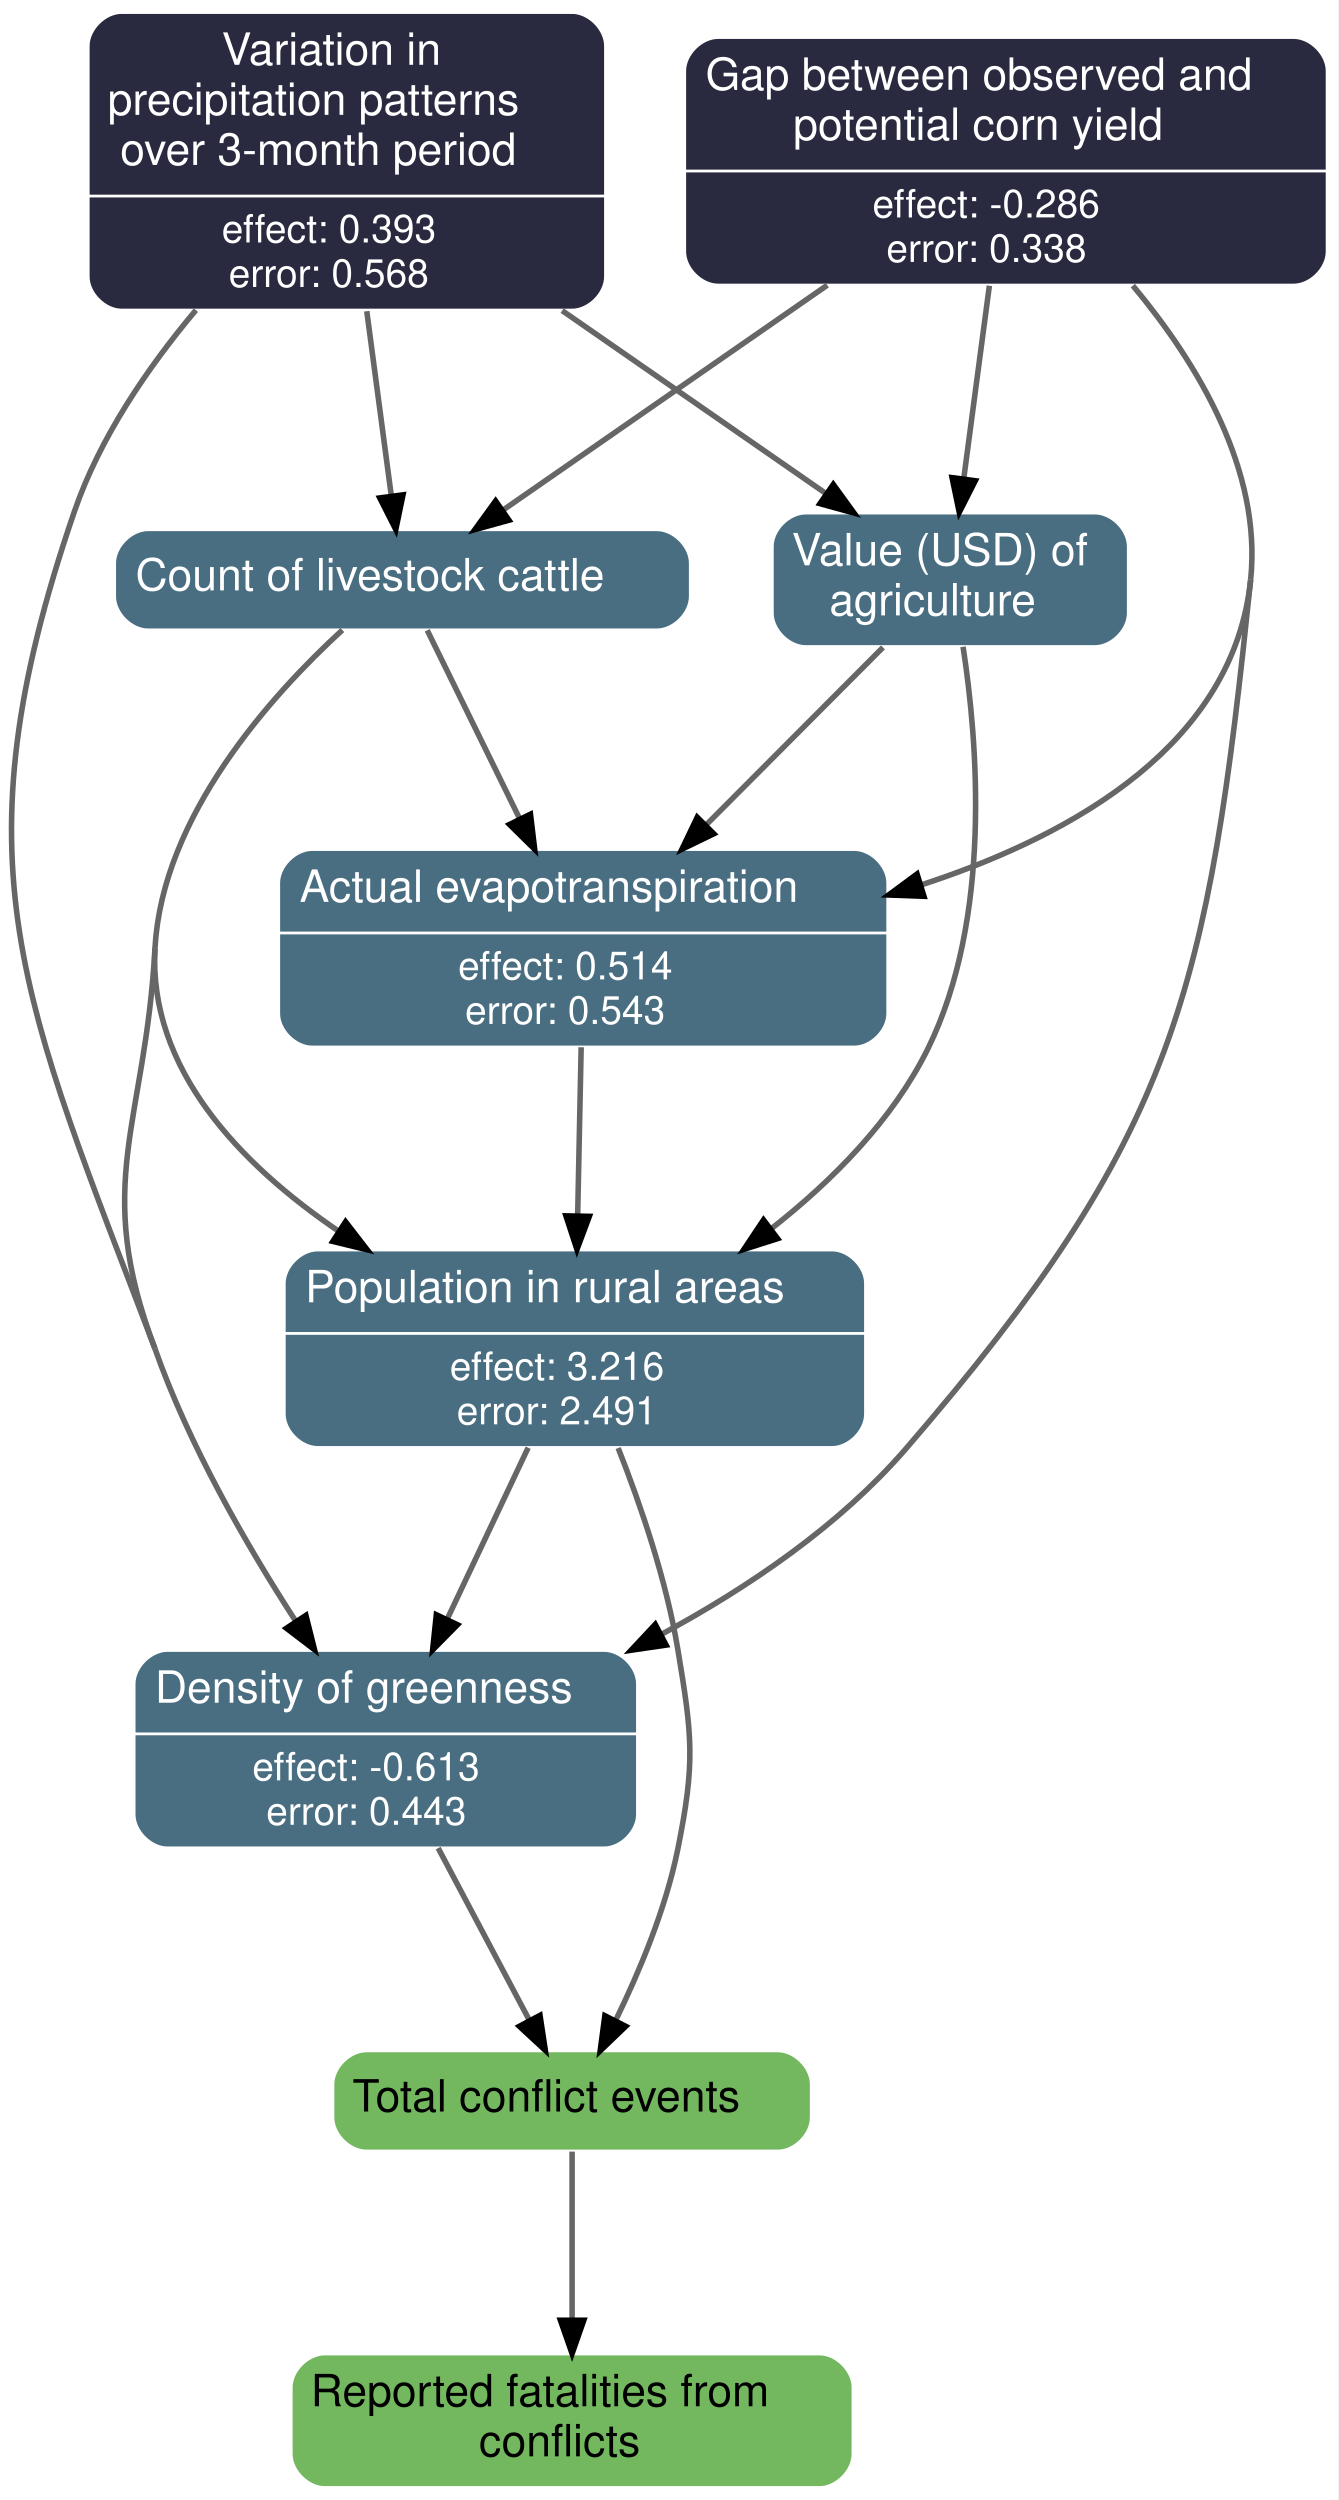
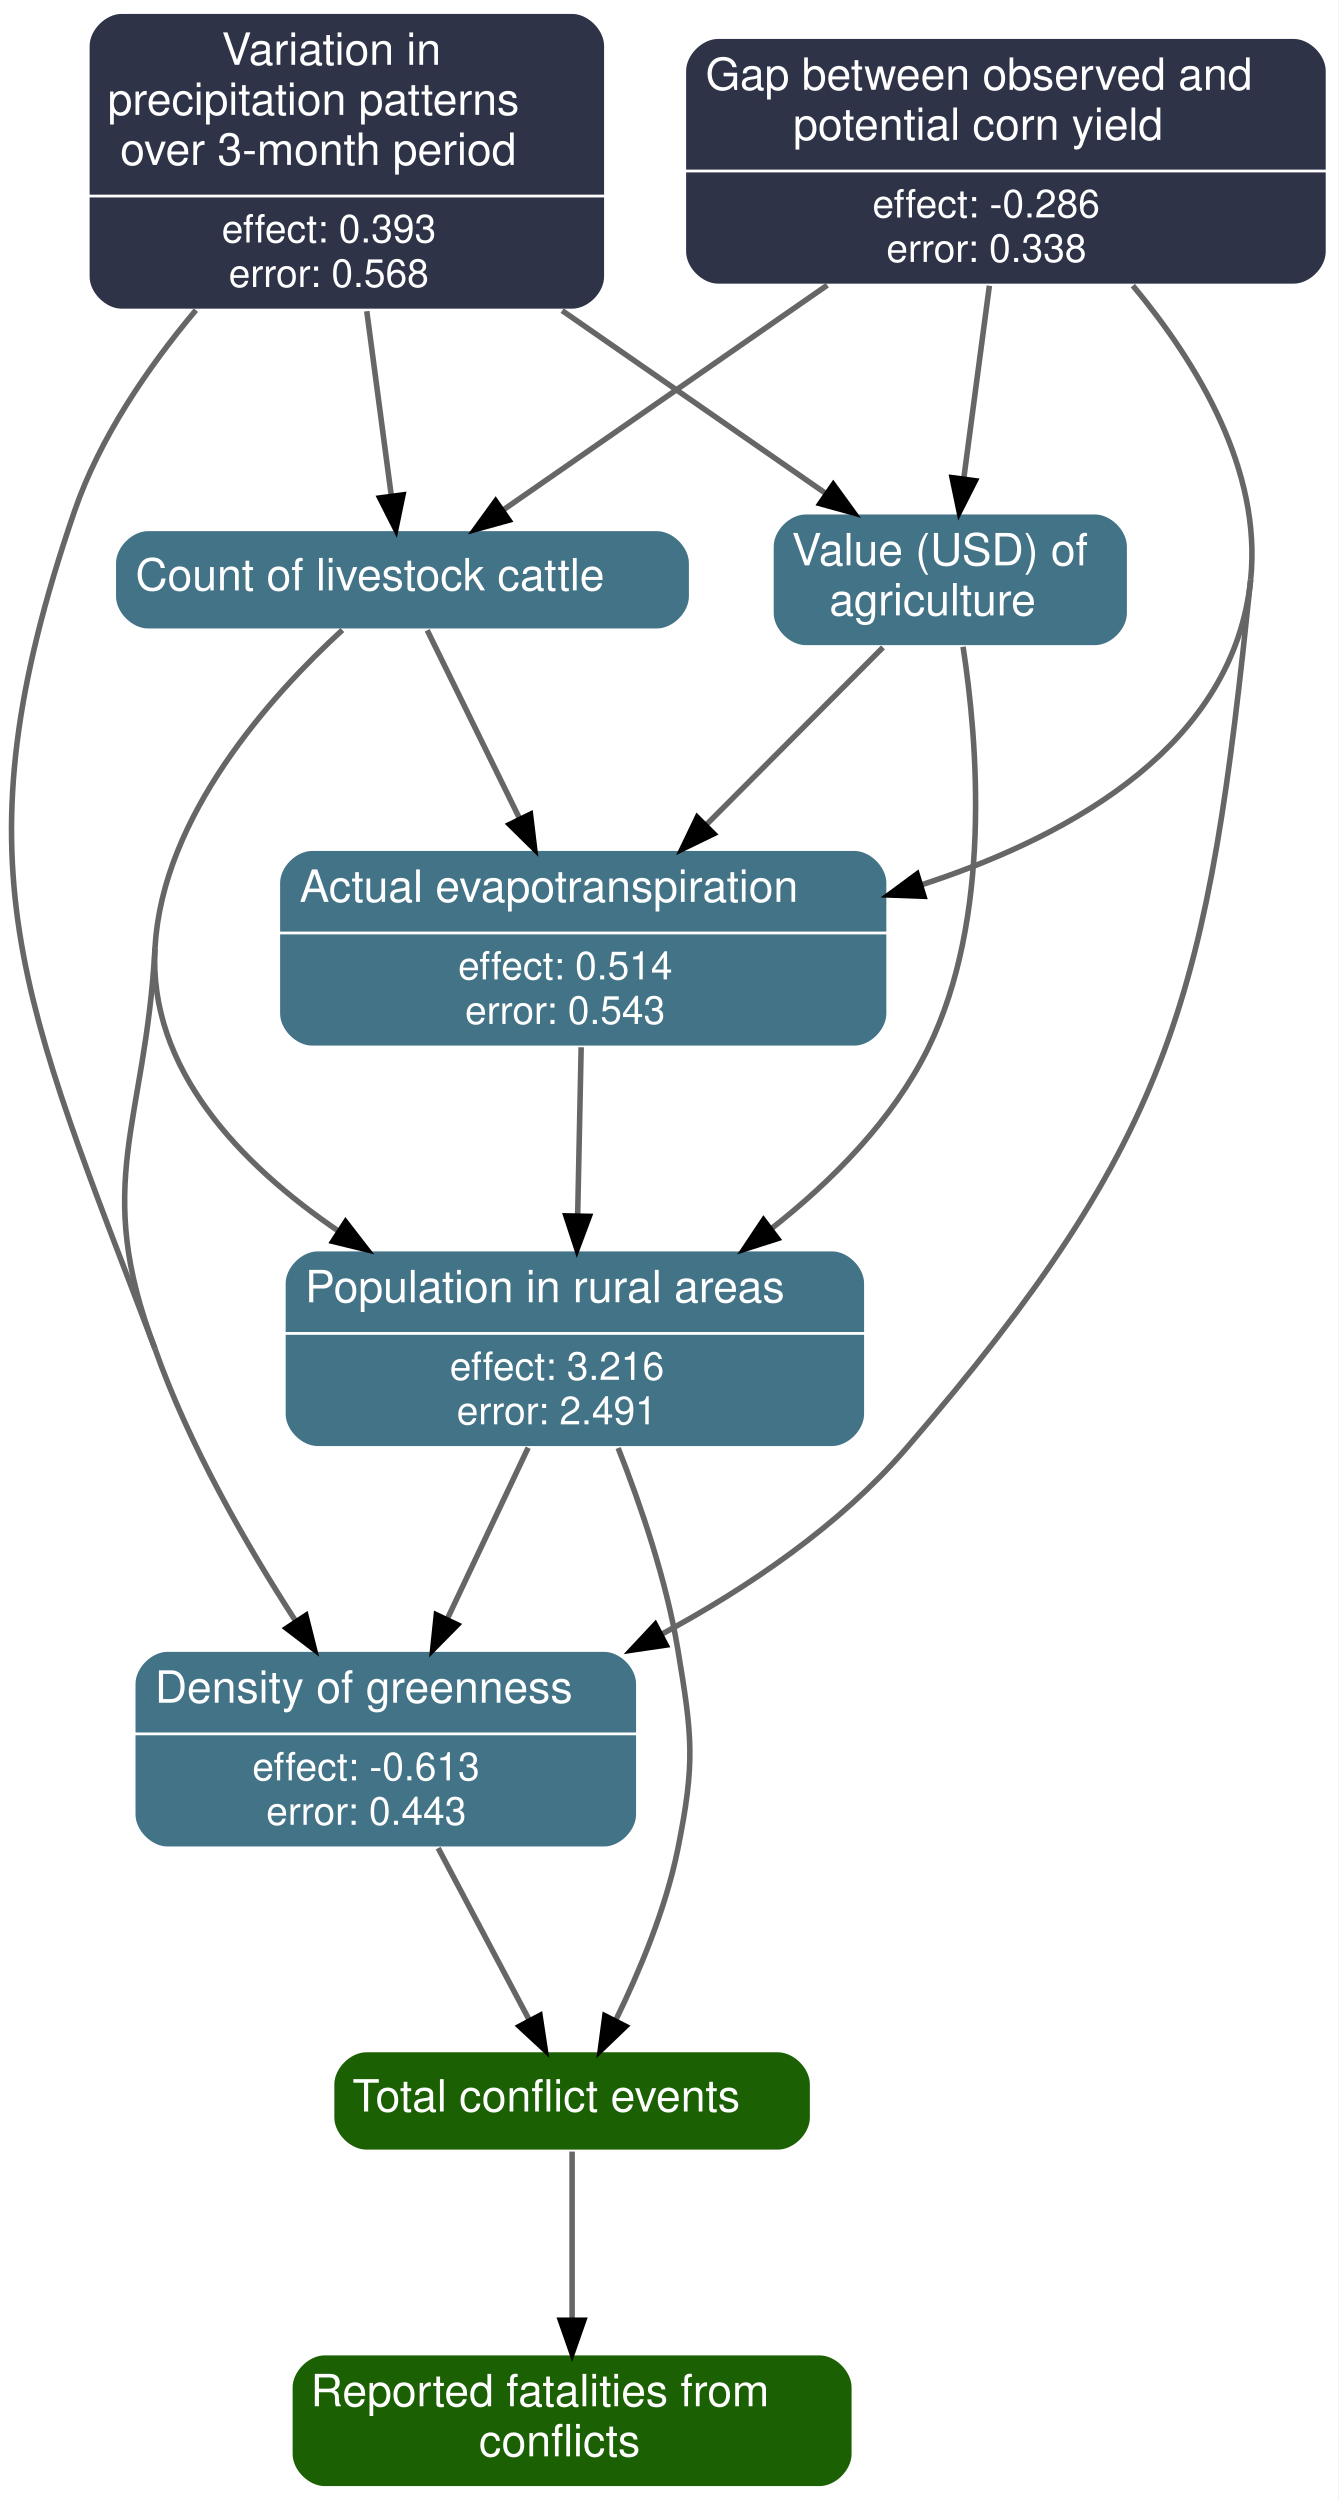
<svg xmlns="http://www.w3.org/2000/svg" width="" height="" viewBox="0.00 0.00 481.23 899.00" preserveAspectRatio="xMinYMin">
  <g id="graph0" class="graph" transform="scale(1 1) rotate(0) translate(4 895)">
    <polygon fill="#ffffff" stroke="transparent" points="-4,4 -4,-895 477.228,-895 477.228,4 -4,4" />
    <g id="node1" class="node rankB">
      <path fill="none" stroke="#000000" d="M108.228,-518.5C108.228,-518.5 303.228,-518.5 303.228,-518.5 309.228,-518.5 315.228,-524.5 315.228,-530.5 315.228,-530.5 315.228,-577.5 315.228,-577.5 315.228,-583.5 309.228,-589.5 303.228,-589.5 303.228,-589.5 108.228,-589.5 108.228,-589.5 102.228,-589.5 96.228,-583.5 96.228,-577.5 96.228,-577.5 96.228,-530.5 96.228,-530.5 96.228,-524.5 102.228,-518.5 108.228,-518.5" />
      <text text-anchor="start" x="103.728" y="-570.7" font-family="Helvetica, Arial, sans-serif" font-size="16.00" fill="#000000">Actual evapotranspiration</text>
      <polyline fill="none" stroke="#000000" points="96.228,-559.5 315.228,-559.5 " />
      <text text-anchor="start" x="160.728" y="-542.8" font-family="Helvetica, Arial, sans-serif" font-size="14.00" fill="#000000">effect: 0.514</text>
      <text text-anchor="start" x="163.228" y="-526.8" font-family="Helvetica, Arial, sans-serif" font-size="14.00" fill="#000000">error: 0.543</text>
    </g>
    <g id="node2" class="node rankB">
      <path fill="none" stroke="#000000" d="M110.228,-374.5C110.228,-374.5 295.228,-374.5 295.228,-374.5 301.228,-374.5 307.228,-380.5 307.228,-386.5 307.228,-386.5 307.228,-433.5 307.228,-433.5 307.228,-439.5 301.228,-445.5 295.228,-445.5 295.228,-445.5 110.228,-445.5 110.228,-445.5 104.228,-445.5 98.228,-439.5 98.228,-433.5 98.228,-433.5 98.228,-386.5 98.228,-386.5 98.228,-380.5 104.228,-374.5 110.228,-374.5" />
      <text text-anchor="start" x="105.728" y="-426.7" font-family="Helvetica, Arial, sans-serif" font-size="16.00" fill="#000000">Population in rural areas</text>
      <polyline fill="none" stroke="#000000" points="98.228,-415.5 307.228,-415.5 " />
      <text text-anchor="start" x="157.728" y="-398.8" font-family="Helvetica, Arial, sans-serif" font-size="14.00" fill="#000000">effect: 3.216</text>
      <text text-anchor="start" x="160.228" y="-382.8" font-family="Helvetica, Arial, sans-serif" font-size="14.00" fill="#000000">error: 2.491</text>
    </g>
    <g id="edge1" class="edge">
      <path fill="none" stroke="#000000" stroke-width="2" d="M204.986,-518.404C204.606,-500.145 204.137,-477.646 203.725,-457.886" />
      <polygon fill="#000000" stroke="#000000" stroke-width="2" points="207.92,-457.595 203.471,-445.685 199.522,-457.77 207.92,-457.595" />
    </g>
    <g id="node4" class="node rankB">
      <path fill="none" stroke="#000000" d="M56.228,-230.5C56.228,-230.5 213.228,-230.5 213.228,-230.5 219.228,-230.5 225.228,-236.5 225.228,-242.5 225.228,-242.5 225.228,-289.5 225.228,-289.5 225.228,-295.5 219.228,-301.5 213.228,-301.5 213.228,-301.5 56.228,-301.5 56.228,-301.5 50.228,-301.5 44.228,-295.5 44.228,-289.5 44.228,-289.5 44.228,-242.5 44.228,-242.5 44.228,-236.5 50.228,-230.5 56.228,-230.5" />
      <text text-anchor="start" x="51.728" y="-282.7" font-family="Helvetica, Arial, sans-serif" font-size="16.00" fill="#000000">Density of greenness</text>
      <polyline fill="none" stroke="#000000" points="44.228,-271.5 225.228,-271.5 " />
      <text text-anchor="start" x="86.728" y="-254.8" font-family="Helvetica, Arial, sans-serif" font-size="14.00" fill="#000000">effect: -0.613</text>
      <text text-anchor="start" x="91.728" y="-238.8" font-family="Helvetica, Arial, sans-serif" font-size="14.00" fill="#000000">error: 0.443</text>
    </g>
    <g id="edge14" class="edge">
      <path fill="none" stroke="#000000" stroke-width="2" d="M185.919,-374.404C177.132,-355.798 166.268,-332.791 156.811,-312.765" />
      <polygon fill="#000000" stroke="#000000" stroke-width="2" points="160.501,-310.743 151.579,-301.685 152.905,-314.329 160.501,-310.743" />
    </g>
    <g id="node8" class="node rankC">
      <path fill="none" stroke="#000000" d="M127.728,-121.5C127.728,-121.5 275.728,-121.5 275.728,-121.5 281.728,-121.5 287.728,-127.5 287.728,-133.5 287.728,-133.5 287.728,-145.5 287.728,-145.5 287.728,-151.5 281.728,-157.5 275.728,-157.5 275.728,-157.5 127.728,-157.5 127.728,-157.5 121.728,-157.5 115.728,-151.5 115.728,-145.5 115.728,-145.5 115.728,-133.5 115.728,-133.5 115.728,-127.5 121.728,-121.5 127.728,-121.5" />
      <text text-anchor="start" x="122.728" y="-135.7" font-family="Helvetica, Arial, sans-serif" font-size="16.00" fill="#000000">Total conflict events</text>
    </g>
    <g id="edge15" class="edge">
      <path fill="none" stroke="#000000" stroke-width="2" d="M218.294,-374.281C226.454,-353.603 235.593,-326.829 239.728,-302 244.985,-270.435 246.046,-261.37 239.728,-230 235.408,-208.555 225.865,-185.86 217.423,-168.561" />
      <polygon fill="#000000" stroke="#000000" stroke-width="2" points="221.004,-166.335 211.833,-157.529 213.511,-170.132 221.004,-166.335" />
    </g>
    <g id="node3" class="node rankB">
      <path fill="none" stroke="#000000" d="M49.228,-668.5C49.228,-668.5 232.228,-668.5 232.228,-668.5 238.228,-668.5 244.228,-674.5 244.228,-680.5 244.228,-680.5 244.228,-692.5 244.228,-692.5 244.228,-698.5 238.228,-704.5 232.228,-704.5 232.228,-704.5 49.228,-704.5 49.228,-704.5 43.228,-704.5 37.228,-698.5 37.228,-692.5 37.228,-692.5 37.228,-680.5 37.228,-680.5 37.228,-674.5 43.228,-668.5 49.228,-668.5" />
      <text text-anchor="start" x="44.728" y="-682.7" font-family="Helvetica, Arial, sans-serif" font-size="16.00" fill="#000000">Count of livestock cattle</text>
    </g>
    <g id="edge2" class="edge">
      <path fill="none" stroke="#000000" stroke-width="2" d="M149.629,-668.354C158.184,-650.916 171.471,-623.831 182.967,-600.398" />
      <polygon fill="#000000" stroke="#000000" stroke-width="2" points="186.753,-602.215 188.268,-589.591 179.212,-598.515 186.753,-602.215" />
    </g>
    <g id="edge3" class="edge">
      <path fill="none" stroke="#000000" stroke-width="2" d="M51.728,-554C49.374,-510.688 82.258,-476.388 117.931,-452.147" />
      <polygon fill="#000000" stroke="#000000" stroke-width="2" points="120.267,-455.638 128.04,-445.577 115.689,-448.595 120.267,-455.638" />
    </g>
    <g id="edge4" class="edge">
      <path fill="none" stroke="#000000" stroke-width="2" d="M119.105,-668.437C93.601,-645.045 54.314,-601.593 51.728,-554" />
      <path fill="none" stroke="#000000" stroke-width="2" d="M51.728,-554C48.255,-490.094 29.034,-469.841 51.728,-410" />
    </g>
    <g id="edge16" class="edge">
      <path fill="none" stroke="#000000" stroke-width="2" d="M153.569,-230.426C163.954,-210.819 176.68,-186.791 186.442,-168.361" />
      <polygon fill="#000000" stroke="#000000" stroke-width="2" points="190.184,-170.268 192.089,-157.698 182.761,-166.337 190.184,-170.268" />
    </g>
    <g id="node5" class="node rankA">
      <path fill="none" stroke="#000000" d="M39.728,-783.5C39.728,-783.5 201.728,-783.5 201.728,-783.5 207.728,-783.5 213.728,-789.5 213.728,-795.5 213.728,-795.5 213.728,-878.5 213.728,-878.5 213.728,-884.5 207.728,-890.5 201.728,-890.5 201.728,-890.5 39.728,-890.5 39.728,-890.5 33.728,-890.5 27.728,-884.5 27.728,-878.5 27.728,-878.5 27.728,-795.5 27.728,-795.5 27.728,-789.5 33.728,-783.5 39.728,-783.5" />
      <text text-anchor="start" x="75.728" y="-871.7" font-family="Helvetica, Arial, sans-serif" font-size="16.00" fill="#000000">Variation in</text>
      <text text-anchor="start" x="34.728" y="-853.7" font-family="Helvetica, Arial, sans-serif" font-size="16.00" fill="#000000">precipitation patterns</text>
      <text text-anchor="start" x="39.228" y="-835.7" font-family="Helvetica, Arial, sans-serif" font-size="16.00" fill="#000000">over 3-month period</text>
      <polyline fill="none" stroke="#000000" points="27.728,-824.5 213.728,-824.5 " />
      <text text-anchor="start" x="75.728" y="-807.8" font-family="Helvetica, Arial, sans-serif" font-size="14.00" fill="#000000">effect: 0.393</text>
      <text text-anchor="start" x="78.228" y="-791.8" font-family="Helvetica, Arial, sans-serif" font-size="14.00" fill="#000000">error: 0.568</text>
    </g>
    <g id="edge5" class="edge">
      <path fill="none" stroke="#000000" stroke-width="2" d="M127.892,-783.091C130.861,-760.75 134.193,-735.674 136.718,-716.671" />
      <polygon fill="#000000" stroke="#000000" stroke-width="2" points="140.906,-717.043 138.323,-704.594 132.579,-715.936 140.906,-717.043" />
    </g>
    <g id="edge7" class="edge">
      <path fill="none" stroke="#000000" stroke-width="2" d="M66.444,-783.478C48.982,-762.672 31.811,-737.475 22.728,-711 -20.889,-583.877 4.072,-535.665 51.728,-410" />
      <path fill="none" stroke="#000000" stroke-width="2" d="M51.728,-410C63.966,-375.284 84.618,-339.41 102.258,-312.152" />
      <polygon fill="#000000" stroke="#000000" stroke-width="2" points="106,-314.107 109.097,-301.776 98.987,-309.484 106,-314.107" />
    </g>
    <g id="node6" class="node rankB">
      <path fill="none" stroke="#000000" d="M285.728,-662.5C285.728,-662.5 389.728,-662.5 389.728,-662.5 395.728,-662.5 401.728,-668.5 401.728,-674.5 401.728,-674.5 401.728,-698.5 401.728,-698.5 401.728,-704.5 395.728,-710.5 389.728,-710.5 389.728,-710.5 285.728,-710.5 285.728,-710.5 279.728,-710.5 273.728,-704.5 273.728,-698.5 273.728,-698.5 273.728,-674.5 273.728,-674.5 273.728,-668.5 279.728,-662.5 285.728,-662.5" />
      <text text-anchor="start" x="280.728" y="-691.7" font-family="Helvetica, Arial, sans-serif" font-size="16.00" fill="#000000">Value (USD) of</text>
      <text text-anchor="start" x="294.228" y="-673.7" font-family="Helvetica, Arial, sans-serif" font-size="16.00" fill="#000000">agriculture</text>
    </g>
    <g id="edge6" class="edge">
      <path fill="none" stroke="#000000" stroke-width="2" d="M198.151,-783.303C229.99,-761.221 265.728,-736.435 293.071,-717.472" />
      <polygon fill="#000000" stroke="#000000" stroke-width="2" points="295.646,-720.797 303.113,-710.507 290.859,-713.894 295.646,-720.797" />
    </g>
    <g id="edge8" class="edge">
      <path fill="none" stroke="#000000" stroke-width="2" d="M313.517,-662.197C295.724,-644.337 271.047,-619.567 249.794,-598.233" />
      <polygon fill="#000000" stroke="#000000" stroke-width="2" points="252.676,-595.175 241.232,-589.638 246.725,-601.104 252.676,-595.175" />
    </g>
    <g id="edge9" class="edge">
      <path fill="none" stroke="#000000" stroke-width="2" d="M342.311,-662.422C347.577,-628.328 352.784,-564.917 329.728,-518 317.107,-492.318 295.292,-470.364 273.267,-453.089" />
      <polygon fill="#000000" stroke="#000000" stroke-width="2" points="275.615,-449.6 263.504,-445.731 270.559,-456.308 275.615,-449.6" />
    </g>
    <g id="node7" class="node rankA">
      <path fill="none" stroke="#000000" d="M254.228,-792.5C254.228,-792.5 461.228,-792.5 461.228,-792.5 467.228,-792.5 473.228,-798.5 473.228,-804.5 473.228,-804.5 473.228,-869.5 473.228,-869.5 473.228,-875.5 467.228,-881.5 461.228,-881.5 461.228,-881.5 254.228,-881.5 254.228,-881.5 248.228,-881.5 242.228,-875.5 242.228,-869.5 242.228,-869.5 242.228,-804.5 242.228,-804.5 242.228,-798.5 248.228,-792.5 254.228,-792.5" />
      <text text-anchor="start" x="249.728" y="-862.7" font-family="Helvetica, Arial, sans-serif" font-size="16.00" fill="#000000">Gap between observed and</text>
      <text text-anchor="start" x="281.228" y="-844.7" font-family="Helvetica, Arial, sans-serif" font-size="16.00" fill="#000000">potential corn yield</text>
      <polyline fill="none" stroke="#000000" points="242.228,-833.5 473.228,-833.5 " />
      <text text-anchor="start" x="309.728" y="-816.8" font-family="Helvetica, Arial, sans-serif" font-size="14.00" fill="#000000">effect: -0.286</text>
      <text text-anchor="start" x="314.728" y="-800.8" font-family="Helvetica, Arial, sans-serif" font-size="14.00" fill="#000000">error: 0.338</text>
    </g>
    <g id="edge10" class="edge">
      <path fill="none" stroke="#000000" stroke-width="2" d="M403.379,-792.28C426.858,-764.13 449.805,-725.788 445.728,-686.5" />
      <path fill="none" stroke="#000000" stroke-width="2" d="M445.728,-686.5C439.66,-628.038 383.598,-595.146 327.188,-576.759" />
      <polygon fill="#000000" stroke="#000000" stroke-width="2" points="328.245,-572.69 315.54,-573.162 325.766,-580.716 328.245,-572.69" />
    </g>
    <g id="edge11" class="edge">
      <path fill="none" stroke="#000000" stroke-width="2" d="M293.501,-792.456C255.437,-766.057 208.598,-733.571 176.893,-711.583" />
      <polygon fill="#000000" stroke="#000000" stroke-width="2" points="179.01,-707.939 166.756,-704.552 174.223,-714.842 179.01,-707.939" />
    </g>
    <g id="edge13" class="edge">
      <path fill="none" stroke="#000000" stroke-width="2" d="M445.728,-686.5C430.303,-537.875 419.399,-487.083 321.728,-374 297.943,-346.462 265.314,-324.281 233.966,-307.354" />
      <polygon fill="#000000" stroke="#000000" stroke-width="2" points="235.527,-303.43 222.948,-301.585 231.631,-310.872 235.527,-303.43" />
    </g>
    <g id="edge12" class="edge">
      <path fill="none" stroke="#000000" stroke-width="2" d="M351.781,-792.253C348.83,-770.048 345.313,-743.578 342.535,-722.675" />
      <polygon fill="#000000" stroke="#000000" stroke-width="2" points="346.698,-722.119 340.954,-710.777 338.371,-723.226 346.698,-722.119" />
    </g>
    <g id="node9" class="node rankC">
      <path fill="none" stroke="#000000" d="M112.728,-.5C112.728,-.5 290.728,-.5 290.728,-.5 296.728,-.5 302.728,-6.5 302.728,-12.5 302.728,-12.5 302.728,-36.5 302.728,-36.5 302.728,-42.5 296.728,-48.5 290.728,-48.5 290.728,-48.5 112.728,-48.5 112.728,-48.5 106.728,-48.5 100.728,-42.5 100.728,-36.5 100.728,-36.5 100.728,-12.5 100.728,-12.5 100.728,-6.5 106.728,-.5 112.728,-.5" />
      <text text-anchor="start" x="107.728" y="-29.7" font-family="Helvetica, Arial, sans-serif" font-size="16.00" fill="#000000">Reported fatalities from</text>
      <text text-anchor="start" x="168.228" y="-11.7" font-family="Helvetica, Arial, sans-serif" font-size="16.00" fill="#000000">conflicts</text>
    </g>
    <g id="edge17" class="edge">
      <path fill="none" stroke="#000000" stroke-width="2" d="M201.728,-121.278C201.728,-105.096 201.728,-80.963 201.728,-60.845" />
      <polygon fill="#000000" stroke="#000000" stroke-width="2" points="205.928,-60.637 201.728,-48.637 197.528,-60.637 205.928,-60.637" />
    </g>
  </g>
  <style>.node path {
  stroke: #fff;
}
.node text {
  fill: #fff;
}
- .rankC.node text {
-   fill: #000;
- }
.node polyline {
  stroke: #fff;
}
.rankA path {
-   fill: #292a40;
+   fill: #2e3348;
}
.rankB path {
-   fill: #4a6e81;
+   fill: #437387;
}
.rankC path {
-   fill: #73b85f;
+   fill: #1b6002;
}
.edge path {
  stroke: #666;
};
</style>
</svg>
